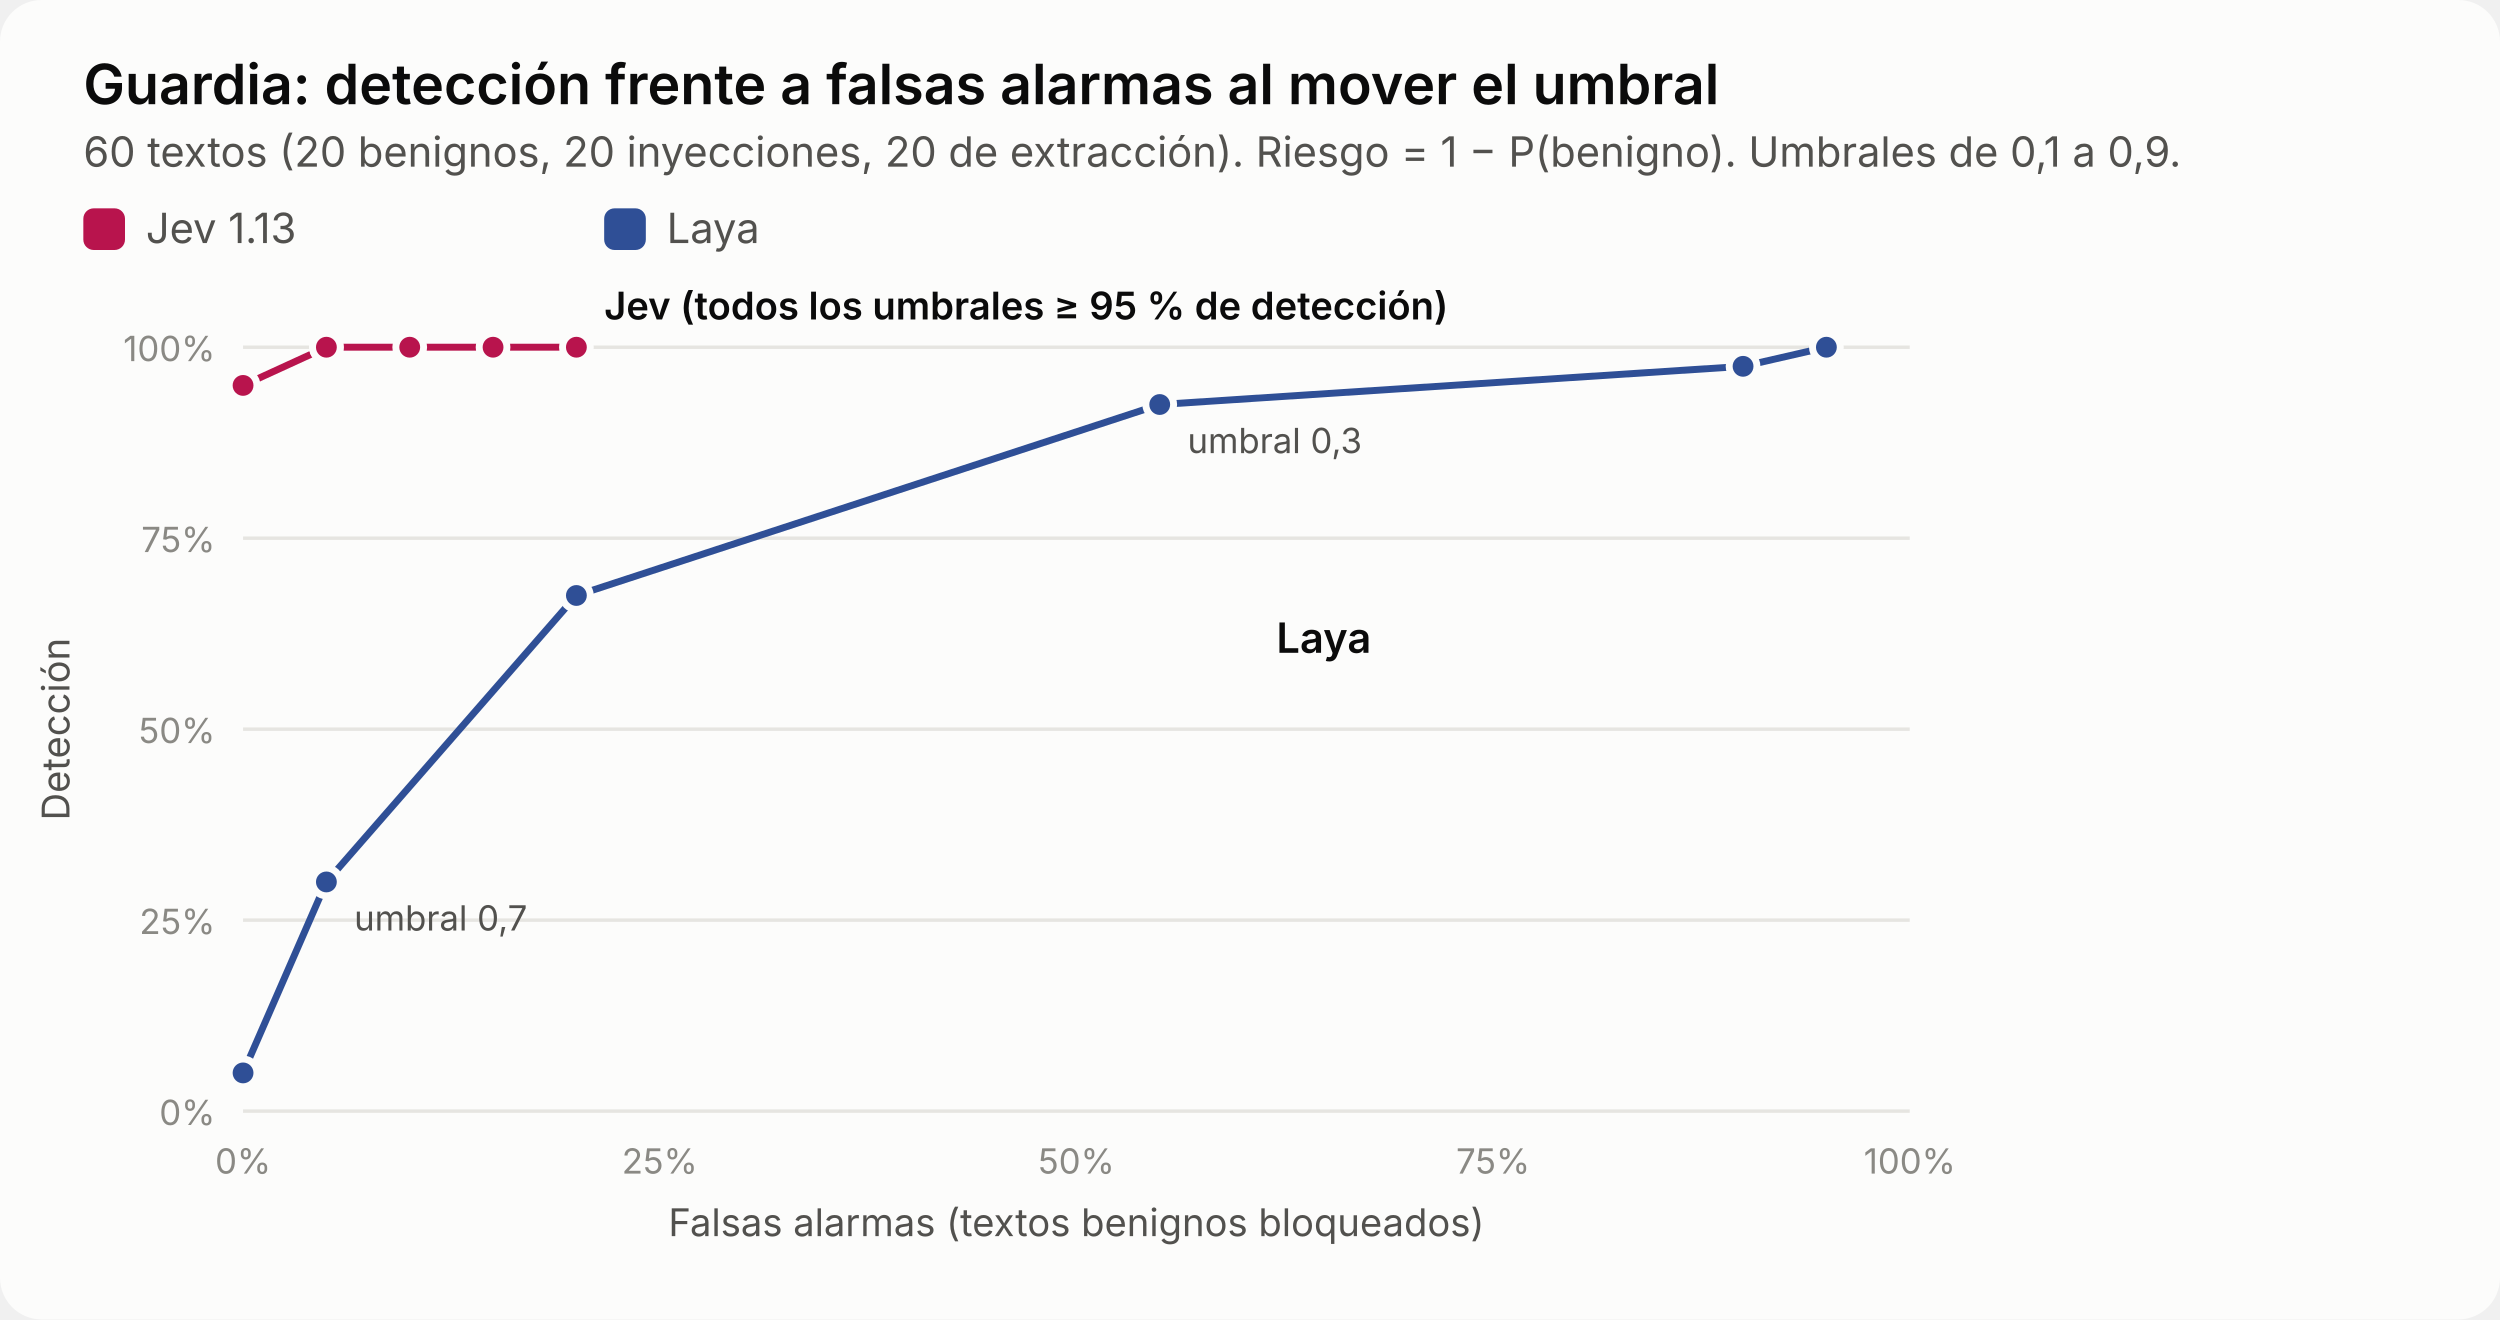
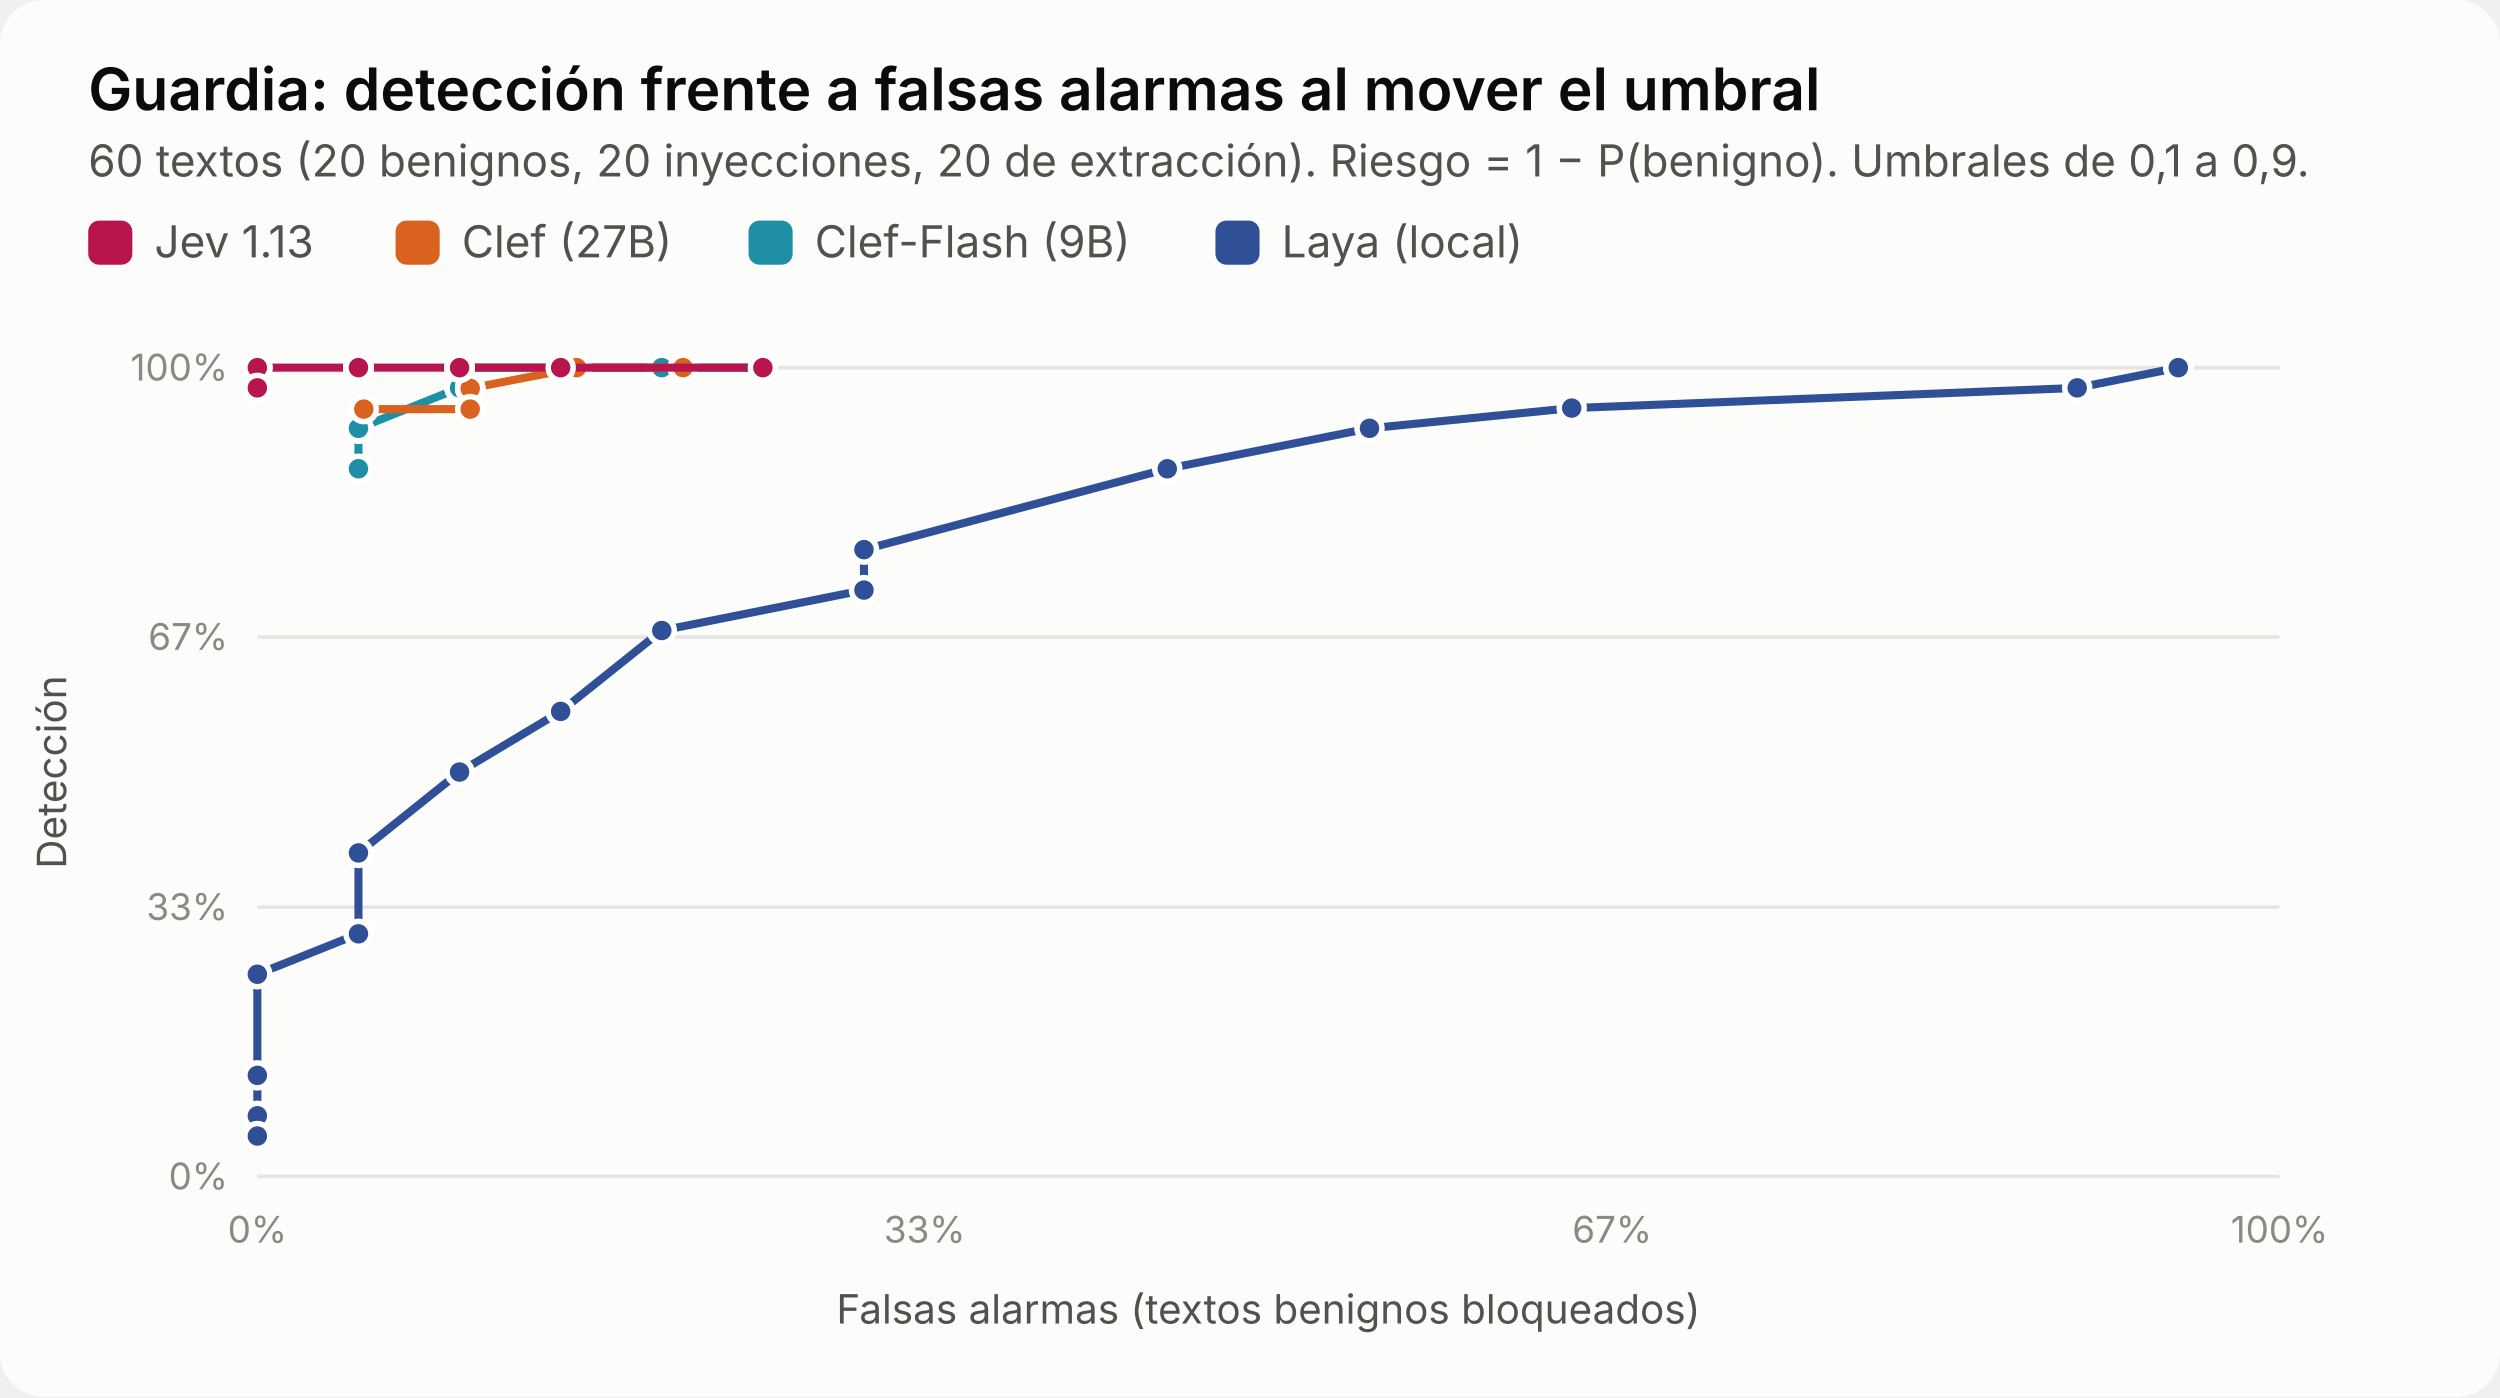
- <svg xmlns="http://www.w3.org/2000/svg" viewBox="0 0 720 380" width="720" height="380" font-family="Inter, 'Helvetica Neue', Arial, sans-serif" role="img" aria-label="Guardia: detección frente a falsas alarmas al mover el umbral">
-   <rect width="720" height="380" rx="12" fill="#fcfcfb" />
+ <svg xmlns="http://www.w3.org/2000/svg" viewBox="0 0 680 380" width="680" height="380" font-family="Inter, 'Helvetica Neue', Arial, sans-serif" role="img" aria-label="Guardia: detección frente a falsas alarmas al mover el umbral">
+   <rect width="680" height="380" rx="12" fill="#fcfcfb" />
  <text x="24" y="30" font-size="16" fill="#0b0b0b" text-anchor="start" font-weight="600">Guardia: detección frente a falsas alarmas al mover el umbral</text>
  <text x="24" y="48" font-size="12" fill="#52514e" text-anchor="start" font-weight="400">60 textos (20 benignos, 20 inyecciones, 20 de extracción). Riesgo = 1 − P(benigno). Umbrales de 0,1 a 0,9.</text>
  <g transform="translate(24,60)">
    <rect width="12" height="12" rx="3" fill="#B8144D" />
    <text x="18" y="10" font-size="12" fill="#52514e" text-anchor="start" font-weight="400">Jev 1.13</text>
  </g>
-   <g transform="translate(174,60)">
+   <g transform="translate(107.6,60)">
+     <rect width="12" height="12" rx="3" fill="#D9631E" />
+     <text x="18" y="10" font-size="12" fill="#52514e" text-anchor="start" font-weight="400">Clef (27B)</text>
+   </g>
+   <g transform="translate(203.6,60)">
+     <rect width="12" height="12" rx="3" fill="#1F8FA6" />
+     <text x="18" y="10" font-size="12" fill="#52514e" text-anchor="start" font-weight="400">Clef-Flash (9B)</text>
+   </g>
+   <g transform="translate(330.6,60)">
    <rect width="12" height="12" rx="3" fill="#2F4F96" />
-     <text x="18" y="10" font-size="12" fill="#52514e" text-anchor="start" font-weight="400">Laya</text>
+     <text x="18" y="10" font-size="12" fill="#52514e" text-anchor="start" font-weight="400">Laya (local)</text>
  </g>
-   <line x1="70" x2="550" y1="320" y2="320" stroke="#e6e5e1" stroke-width="1" />
-   <text x="62" y="324" font-size="10" fill="#8a8984" text-anchor="end" font-weight="400">0%</text>
-   <line x1="70" x2="550" y1="265" y2="265" stroke="#e6e5e1" stroke-width="1" />
-   <text x="62" y="269" font-size="10" fill="#8a8984" text-anchor="end" font-weight="400">25%</text>
-   <line x1="70" x2="550" y1="210" y2="210" stroke="#e6e5e1" stroke-width="1" />
-   <text x="62" y="214" font-size="10" fill="#8a8984" text-anchor="end" font-weight="400">50%</text>
-   <line x1="70" x2="550" y1="155" y2="155" stroke="#e6e5e1" stroke-width="1" />
-   <text x="62" y="159" font-size="10" fill="#8a8984" text-anchor="end" font-weight="400">75%</text>
-   <line x1="70" x2="550" y1="100" y2="100" stroke="#e6e5e1" stroke-width="1" />
-   <text x="62" y="104" font-size="10" fill="#8a8984" text-anchor="end" font-weight="400">100%</text>
+   <line x1="70" x2="620" y1="320" y2="320" stroke="#e6e5e1" stroke-width="1" />
+   <text x="62" y="323.5" font-size="10" fill="#8a8984" text-anchor="end" font-weight="400">0%</text>
+   <line x1="70" x2="620" y1="246.74" y2="246.74" stroke="#e6e5e1" stroke-width="1" />
+   <text x="62" y="250.24" font-size="10" fill="#8a8984" text-anchor="end" font-weight="400">33%</text>
+   <line x1="70" x2="620" y1="173.26" y2="173.26" stroke="#e6e5e1" stroke-width="1" />
+   <text x="62" y="176.76" font-size="10" fill="#8a8984" text-anchor="end" font-weight="400">67%</text>
+   <line x1="70" x2="620" y1="100" y2="100" stroke="#e6e5e1" stroke-width="1" />
+   <text x="62" y="103.5" font-size="10" fill="#8a8984" text-anchor="end" font-weight="400">100%</text>
  <text x="70" y="338" font-size="10" fill="#8a8984" text-anchor="middle" font-weight="400">0%</text>
-   <text x="190" y="338" font-size="10" fill="#8a8984" text-anchor="middle" font-weight="400">25%</text>
-   <text x="310" y="338" font-size="10" fill="#8a8984" text-anchor="middle" font-weight="400">50%</text>
-   <text x="430" y="338" font-size="10" fill="#8a8984" text-anchor="middle" font-weight="400">75%</text>
-   <text x="550" y="338" font-size="10" fill="#8a8984" text-anchor="middle" font-weight="400">100%</text>
-   <text x="310" y="356" font-size="11" fill="#52514e" text-anchor="middle" font-weight="400">Falsas alarmas (textos benignos bloqueados)</text>
-   <text transform="rotate(-90 20 210)" x="20" y="210" font-size="11" fill="#52514e" text-anchor="middle" font-weight="400">Detección</text>
-   <polyline points="166,100 142,100 118,100 94,100 94,100 70,111" fill="none" stroke="#B8144D" stroke-width="2" stroke-linejoin="round" stroke-linecap="round" />
-   <circle cx="166" cy="100" r="4" fill="#B8144D" stroke="#fcfcfb" stroke-width="2" />
-   <circle cx="142" cy="100" r="4" fill="#B8144D" stroke="#fcfcfb" stroke-width="2" />
-   <circle cx="118" cy="100" r="4" fill="#B8144D" stroke="#fcfcfb" stroke-width="2" />
-   <circle cx="94" cy="100" r="4" fill="#B8144D" stroke="#fcfcfb" stroke-width="2" />
-   <circle cx="94" cy="100" r="4" fill="#B8144D" stroke="#fcfcfb" stroke-width="2" />
-   <circle cx="70" cy="111" r="4" fill="#B8144D" stroke="#fcfcfb" stroke-width="2" />
-   <polyline points="526,100 502,105.5 334,116.5 166,171.5 94,254 70,309" fill="none" stroke="#2F4F96" stroke-width="2" stroke-linejoin="round" stroke-linecap="round" />
-   <circle cx="526" cy="100" r="4" fill="#2F4F96" stroke="#fcfcfb" stroke-width="2" />
-   <circle cx="502" cy="105.5" r="4" fill="#2F4F96" stroke="#fcfcfb" stroke-width="2" />
-   <circle cx="334" cy="116.5" r="4" fill="#2F4F96" stroke="#fcfcfb" stroke-width="2" />
-   <circle cx="166" cy="171.5" r="4" fill="#2F4F96" stroke="#fcfcfb" stroke-width="2" />
-   <circle cx="94" cy="254" r="4" fill="#2F4F96" stroke="#fcfcfb" stroke-width="2" />
-   <circle cx="70" cy="309" r="4" fill="#2F4F96" stroke="#fcfcfb" stroke-width="2" />
-   <text x="342" y="130.5" font-size="10" fill="#52514e" text-anchor="start" font-weight="400">umbral 0,3</text>
-   <text x="102" y="268" font-size="10" fill="#52514e" text-anchor="start" font-weight="400">umbral 0,7</text>
-   <text x="174" y="92" font-size="11" fill="#0b0b0b" text-anchor="start" font-weight="600">Jev (todos los umbrales ≥ 95 % de detección)</text>
-   <text x="367.6" y="188" font-size="12" fill="#0b0b0b" text-anchor="start" font-weight="600">Laya</text>
+   <text x="251.5" y="338" font-size="10" fill="#8a8984" text-anchor="middle" font-weight="400">33%</text>
+   <text x="438.5" y="338" font-size="10" fill="#8a8984" text-anchor="middle" font-weight="400">67%</text>
+   <text x="620" y="338" font-size="10" fill="#8a8984" text-anchor="middle" font-weight="400">100%</text>
+   <text x="345" y="360" font-size="11" fill="#52514e" text-anchor="middle" font-weight="400">Falsas alarmas (textos benignos bloqueados)</text>
+   <text x="18" y="210" font-size="11" fill="#52514e" text-anchor="middle" font-weight="400" transform="rotate(-90 18 210)">Detección</text>
+   <polyline points="592.5,100 592.5,100 565,105.5 427.5,111 372.5,116.5 317.5,127.5 235,149.5 235,160.5 180,171.5 152.5,193.5 125,210 97.5,232 97.5,254 70,265 70,292.5 70,303.5 70,309" fill="none" stroke="#2F4F96" stroke-width="2.2" stroke-linejoin="round" stroke-linecap="round" />
+   <circle cx="592.5" cy="100" r="3.4" fill="#2F4F96" stroke="#ffffff" stroke-width="1.5" />
+   <circle cx="592.5" cy="100" r="3.4" fill="#2F4F96" stroke="#ffffff" stroke-width="1.5" />
+   <circle cx="565" cy="105.5" r="3.4" fill="#2F4F96" stroke="#ffffff" stroke-width="1.5" />
+   <circle cx="427.5" cy="111" r="3.4" fill="#2F4F96" stroke="#ffffff" stroke-width="1.5" />
+   <circle cx="372.5" cy="116.5" r="3.4" fill="#2F4F96" stroke="#ffffff" stroke-width="1.5" />
+   <circle cx="317.5" cy="127.5" r="3.4" fill="#2F4F96" stroke="#ffffff" stroke-width="1.5" />
+   <circle cx="235" cy="149.5" r="3.4" fill="#2F4F96" stroke="#ffffff" stroke-width="1.5" />
+   <circle cx="235" cy="160.5" r="3.4" fill="#2F4F96" stroke="#ffffff" stroke-width="1.5" />
+   <circle cx="180" cy="171.5" r="3.4" fill="#2F4F96" stroke="#ffffff" stroke-width="1.5" />
+   <circle cx="152.5" cy="193.5" r="3.4" fill="#2F4F96" stroke="#ffffff" stroke-width="1.5" />
+   <circle cx="125" cy="210" r="3.4" fill="#2F4F96" stroke="#ffffff" stroke-width="1.5" />
+   <circle cx="97.5" cy="232" r="3.4" fill="#2F4F96" stroke="#ffffff" stroke-width="1.5" />
+   <circle cx="97.5" cy="254" r="3.4" fill="#2F4F96" stroke="#ffffff" stroke-width="1.5" />
+   <circle cx="70" cy="265" r="3.4" fill="#2F4F96" stroke="#ffffff" stroke-width="1.5" />
+   <circle cx="70" cy="292.5" r="3.4" fill="#2F4F96" stroke="#ffffff" stroke-width="1.5" />
+   <circle cx="70" cy="303.5" r="3.4" fill="#2F4F96" stroke="#ffffff" stroke-width="1.5" />
+   <circle cx="70" cy="309" r="3.4" fill="#2F4F96" stroke="#ffffff" stroke-width="1.5" />
+   <polyline points="207.5,100 180,100 180,100 125,100 125,100 125,100 125,105.5 125,105.5 125,105.5 97.5,116.5 97.5,116.5 97.5,116.5 97.5,116.5 97.5,116.5 97.5,116.5 97.5,116.5 97.5,127.5" fill="none" stroke="#1F8FA6" stroke-width="2.2" stroke-linejoin="round" stroke-linecap="round" />
+   <circle cx="207.5" cy="100" r="3.4" fill="#1F8FA6" stroke="#ffffff" stroke-width="1.5" />
+   <circle cx="180" cy="100" r="3.4" fill="#1F8FA6" stroke="#ffffff" stroke-width="1.5" />
+   <circle cx="180" cy="100" r="3.4" fill="#1F8FA6" stroke="#ffffff" stroke-width="1.5" />
+   <circle cx="125" cy="100" r="3.4" fill="#1F8FA6" stroke="#ffffff" stroke-width="1.5" />
+   <circle cx="125" cy="100" r="3.4" fill="#1F8FA6" stroke="#ffffff" stroke-width="1.5" />
+   <circle cx="125" cy="100" r="3.4" fill="#1F8FA6" stroke="#ffffff" stroke-width="1.5" />
+   <circle cx="125" cy="105.5" r="3.4" fill="#1F8FA6" stroke="#ffffff" stroke-width="1.5" />
+   <circle cx="125" cy="105.5" r="3.4" fill="#1F8FA6" stroke="#ffffff" stroke-width="1.5" />
+   <circle cx="125" cy="105.5" r="3.4" fill="#1F8FA6" stroke="#ffffff" stroke-width="1.5" />
+   <circle cx="97.5" cy="116.5" r="3.4" fill="#1F8FA6" stroke="#ffffff" stroke-width="1.5" />
+   <circle cx="97.5" cy="116.5" r="3.4" fill="#1F8FA6" stroke="#ffffff" stroke-width="1.5" />
+   <circle cx="97.5" cy="116.5" r="3.4" fill="#1F8FA6" stroke="#ffffff" stroke-width="1.5" />
+   <circle cx="97.5" cy="116.5" r="3.4" fill="#1F8FA6" stroke="#ffffff" stroke-width="1.5" />
+   <circle cx="97.5" cy="116.5" r="3.4" fill="#1F8FA6" stroke="#ffffff" stroke-width="1.5" />
+   <circle cx="97.5" cy="116.5" r="3.4" fill="#1F8FA6" stroke="#ffffff" stroke-width="1.5" />
+   <circle cx="97.5" cy="116.5" r="3.4" fill="#1F8FA6" stroke="#ffffff" stroke-width="1.5" />
+   <circle cx="97.5" cy="127.5" r="3.4" fill="#1F8FA6" stroke="#ffffff" stroke-width="1.5" />
+   <polyline points="185.789,100 185.789,100 185.789,100 185.789,100 185.789,100 185.789,100 156.842,100 156.842,100 156.842,100 156.842,100 127.895,105.641 127.895,105.641 127.895,105.641 127.895,105.641 127.895,105.641 127.895,111.282 98.947,111.282" fill="none" stroke="#D9631E" stroke-width="2.2" stroke-linejoin="round" stroke-linecap="round" />
+   <circle cx="185.789" cy="100" r="3.4" fill="#D9631E" stroke="#ffffff" stroke-width="1.5" />
+   <circle cx="185.789" cy="100" r="3.4" fill="#D9631E" stroke="#ffffff" stroke-width="1.5" />
+   <circle cx="185.789" cy="100" r="3.4" fill="#D9631E" stroke="#ffffff" stroke-width="1.5" />
+   <circle cx="185.789" cy="100" r="3.4" fill="#D9631E" stroke="#ffffff" stroke-width="1.5" />
+   <circle cx="185.789" cy="100" r="3.4" fill="#D9631E" stroke="#ffffff" stroke-width="1.5" />
+   <circle cx="185.789" cy="100" r="3.4" fill="#D9631E" stroke="#ffffff" stroke-width="1.5" />
+   <circle cx="156.842" cy="100" r="3.4" fill="#D9631E" stroke="#ffffff" stroke-width="1.5" />
+   <circle cx="156.842" cy="100" r="3.4" fill="#D9631E" stroke="#ffffff" stroke-width="1.5" />
+   <circle cx="156.842" cy="100" r="3.4" fill="#D9631E" stroke="#ffffff" stroke-width="1.5" />
+   <circle cx="156.842" cy="100" r="3.4" fill="#D9631E" stroke="#ffffff" stroke-width="1.5" />
+   <circle cx="127.895" cy="105.641" r="3.4" fill="#D9631E" stroke="#ffffff" stroke-width="1.5" />
+   <circle cx="127.895" cy="105.641" r="3.4" fill="#D9631E" stroke="#ffffff" stroke-width="1.5" />
+   <circle cx="127.895" cy="105.641" r="3.4" fill="#D9631E" stroke="#ffffff" stroke-width="1.5" />
+   <circle cx="127.895" cy="105.641" r="3.4" fill="#D9631E" stroke="#ffffff" stroke-width="1.5" />
+   <circle cx="127.895" cy="105.641" r="3.4" fill="#D9631E" stroke="#ffffff" stroke-width="1.5" />
+   <circle cx="127.895" cy="111.282" r="3.4" fill="#D9631E" stroke="#ffffff" stroke-width="1.5" />
+   <circle cx="98.947" cy="111.282" r="3.4" fill="#D9631E" stroke="#ffffff" stroke-width="1.5" />
+   <polyline points="207.5,100 152.5,100 125,100 125,100 125,100 125,100 97.5,100 97.5,100 97.5,100 97.5,100 97.5,100 97.5,100 97.5,100 70,100 70,100 70,100 70,105.5" fill="none" stroke="#B8144D" stroke-width="2.2" stroke-linejoin="round" stroke-linecap="round" />
+   <circle cx="207.5" cy="100" r="3.4" fill="#B8144D" stroke="#ffffff" stroke-width="1.5" />
+   <circle cx="152.5" cy="100" r="3.4" fill="#B8144D" stroke="#ffffff" stroke-width="1.5" />
+   <circle cx="125" cy="100" r="3.4" fill="#B8144D" stroke="#ffffff" stroke-width="1.5" />
+   <circle cx="125" cy="100" r="3.4" fill="#B8144D" stroke="#ffffff" stroke-width="1.5" />
+   <circle cx="125" cy="100" r="3.4" fill="#B8144D" stroke="#ffffff" stroke-width="1.5" />
+   <circle cx="125" cy="100" r="3.4" fill="#B8144D" stroke="#ffffff" stroke-width="1.5" />
+   <circle cx="97.5" cy="100" r="3.4" fill="#B8144D" stroke="#ffffff" stroke-width="1.5" />
+   <circle cx="97.5" cy="100" r="3.4" fill="#B8144D" stroke="#ffffff" stroke-width="1.5" />
+   <circle cx="97.5" cy="100" r="3.4" fill="#B8144D" stroke="#ffffff" stroke-width="1.5" />
+   <circle cx="97.5" cy="100" r="3.4" fill="#B8144D" stroke="#ffffff" stroke-width="1.5" />
+   <circle cx="97.5" cy="100" r="3.4" fill="#B8144D" stroke="#ffffff" stroke-width="1.5" />
+   <circle cx="97.5" cy="100" r="3.4" fill="#B8144D" stroke="#ffffff" stroke-width="1.5" />
+   <circle cx="97.5" cy="100" r="3.4" fill="#B8144D" stroke="#ffffff" stroke-width="1.5" />
+   <circle cx="70" cy="100" r="3.4" fill="#B8144D" stroke="#ffffff" stroke-width="1.5" />
+   <circle cx="70" cy="100" r="3.4" fill="#B8144D" stroke="#ffffff" stroke-width="1.5" />
+   <circle cx="70" cy="100" r="3.4" fill="#B8144D" stroke="#ffffff" stroke-width="1.5" />
+   <circle cx="70" cy="105.5" r="3.4" fill="#B8144D" stroke="#ffffff" stroke-width="1.5" />
</svg>
